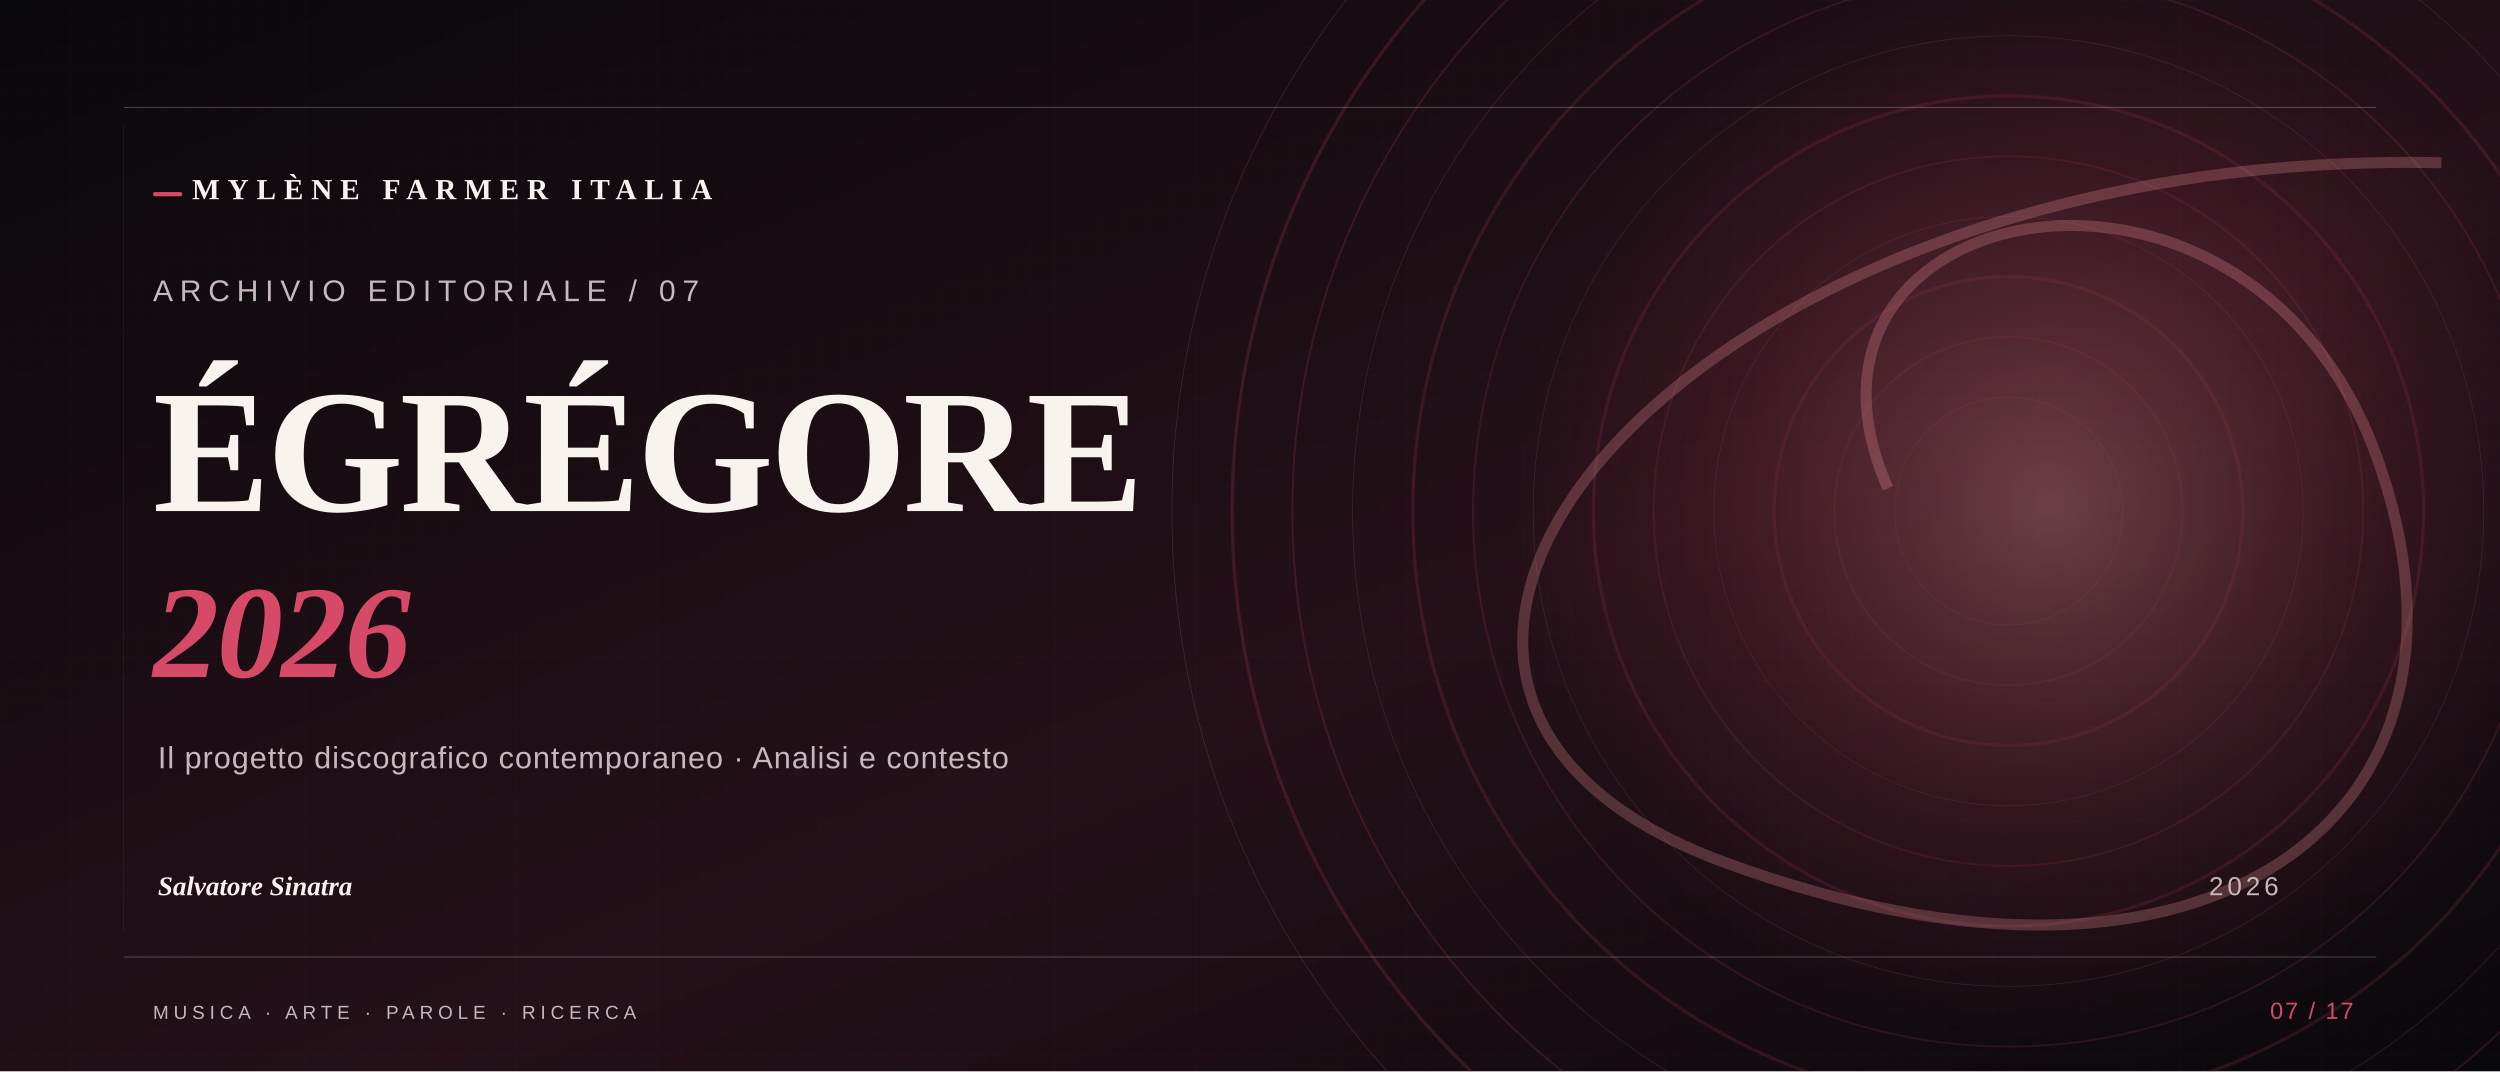
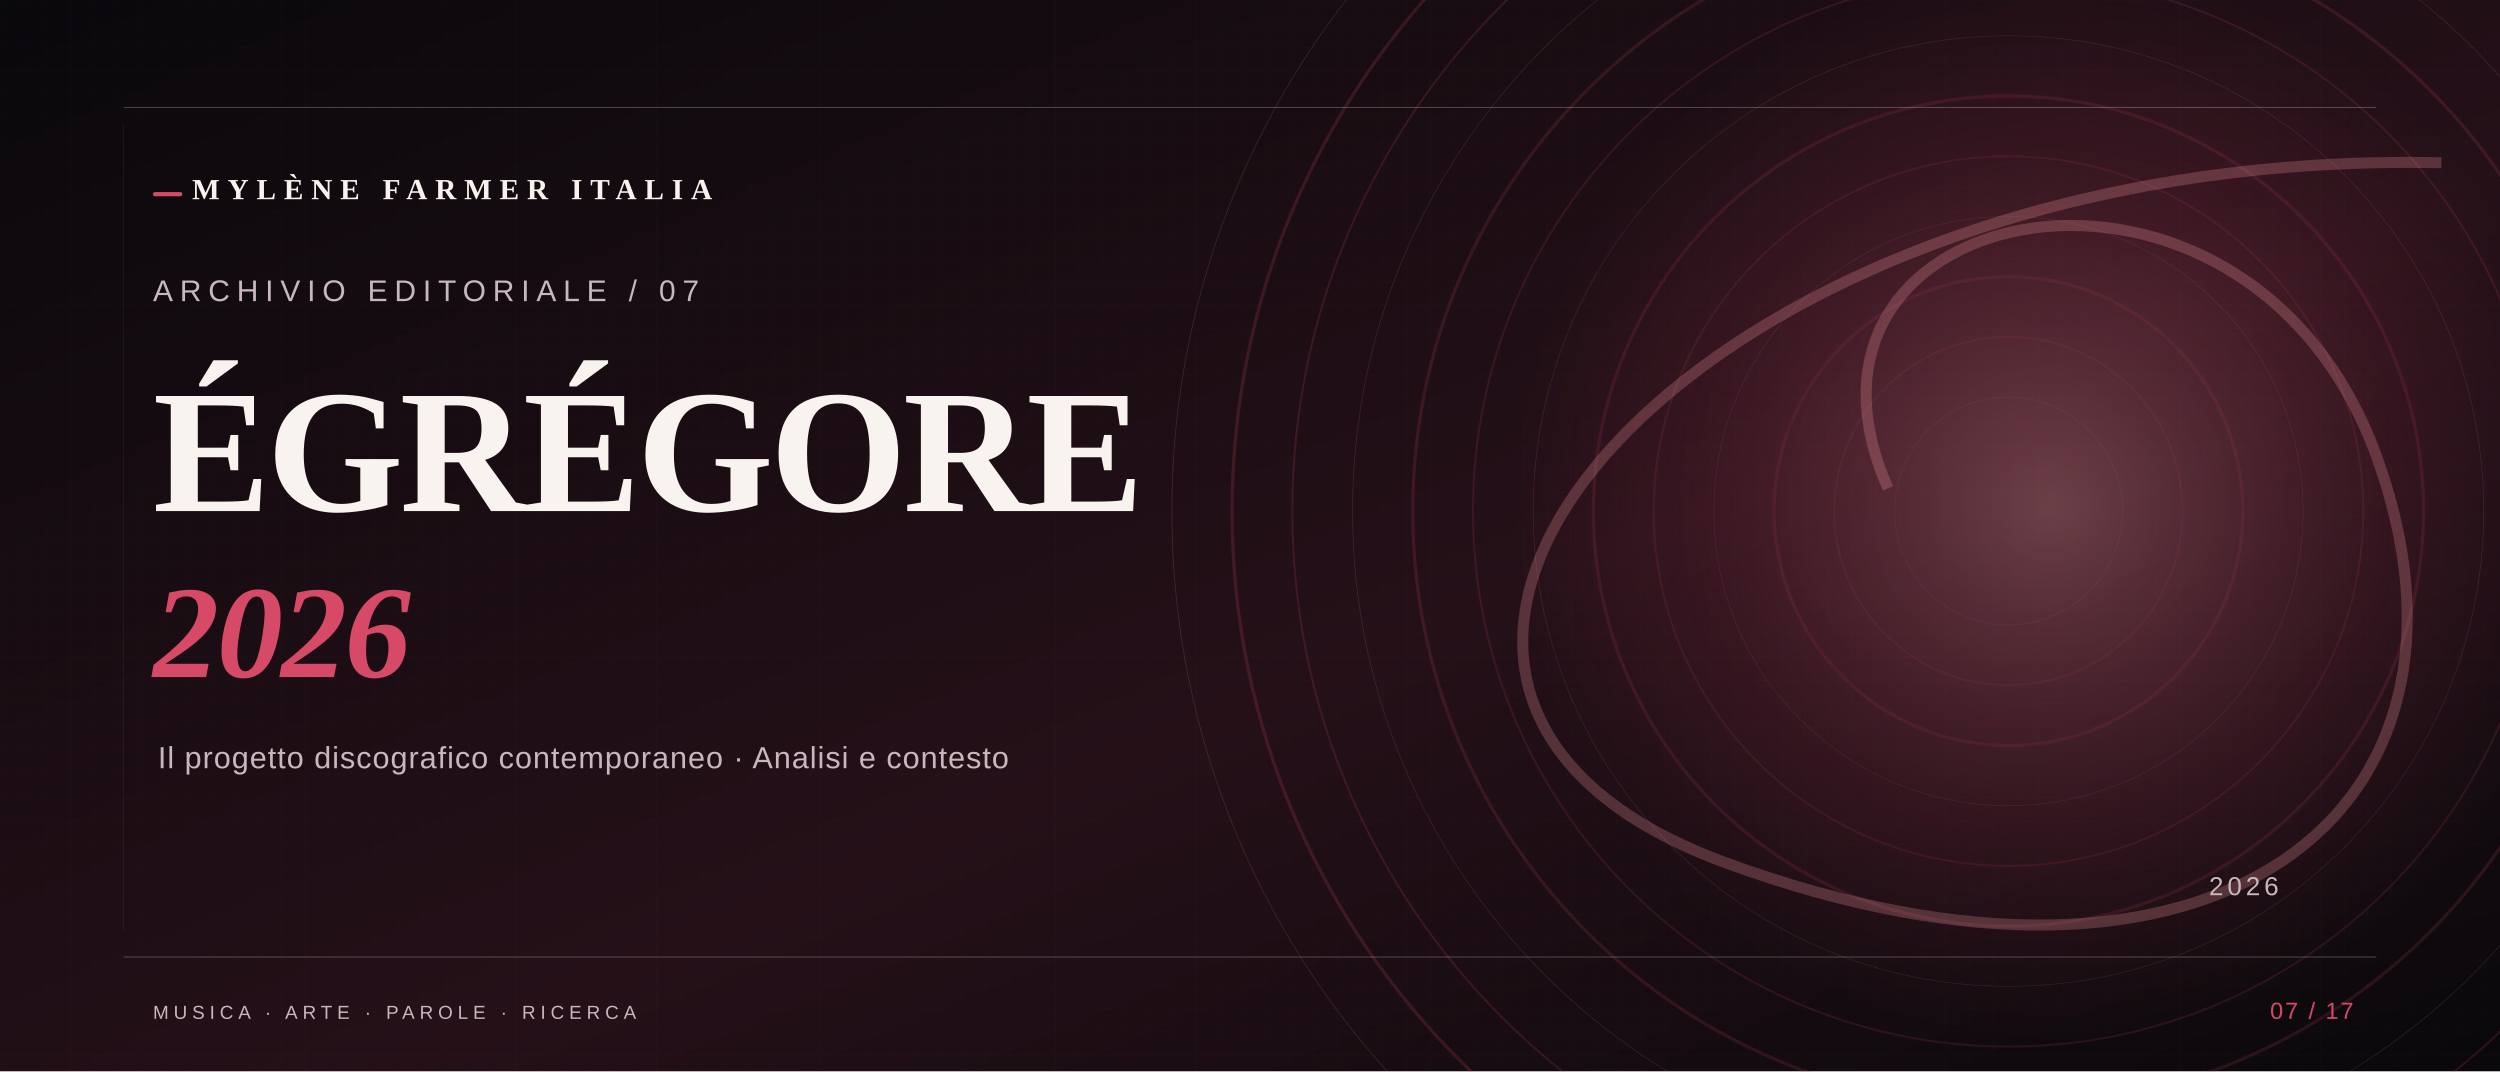
<svg xmlns="http://www.w3.org/2000/svg" width="7680" height="3291" viewBox="0 0 7680 3291" role="img" aria-label="Banner editoriale ÉGRÉGORE 2026 — Mylène Farmer Italia">
  <defs>
    <linearGradient id="base" x1="0" y1="0" x2="1" y2="1">
      <stop offset="0" stop-color="#09080b" />
      <stop offset=".58" stop-color="#251018" />
      <stop offset="1" stop-color="#09080b" />
    </linearGradient>
    <radialGradient id="orb" cx="50%" cy="50%" r="50%">
      <stop offset="0" stop-color="#ff9fa9" stop-opacity=".55" />
      <stop offset=".65" stop-color="#d64a68" stop-opacity=".19" />
      <stop offset="1" stop-color="#d64a68" stop-opacity="0" />
    </radialGradient>
    <linearGradient id="ribbon" x1="0" y1="0" x2="1" y2="1">
      <stop offset="0" stop-color="#d64a68" stop-opacity="0" />
      <stop offset=".5" stop-color="#d64a68" stop-opacity=".75" />
      <stop offset="1" stop-color="#ff9fa9" stop-opacity="0" />
    </linearGradient>
    <pattern id="micro" width="72" height="72" patternUnits="userSpaceOnUse">
      <path d="M72 0H0V72" fill="none" stroke="#f9f3f0" stroke-width="1" opacity=".045" />
    </pattern>
  </defs>
  <rect width="7680" height="3291" fill="url(#base)" />
  <rect width="7680" height="3291" fill="url(#micro)" />
  <circle cx="6300" cy="1550" r="1660" fill="url(#orb)" opacity=".62" />
  <circle cx="6170" cy="1570" r="350" fill="none" stroke="#ff9fa9" stroke-width="2" opacity="0.080" />
  <circle cx="6170" cy="1570" r="535" fill="none" stroke="#d64a68" stroke-width="6" opacity="0.089" />
  <circle cx="6170" cy="1570" r="720" fill="none" stroke="#d64a68" stroke-width="10" opacity="0.098" />
  <circle cx="6170" cy="1570" r="905" fill="none" stroke="#ff9fa9" stroke-width="2" opacity="0.107" />
  <circle cx="6170" cy="1570" r="1090" fill="none" stroke="#d64a68" stroke-width="6" opacity="0.116" />
  <circle cx="6170" cy="1570" r="1275" fill="none" stroke="#d64a68" stroke-width="10" opacity="0.125" />
  <circle cx="6170" cy="1570" r="1460" fill="none" stroke="#ff9fa9" stroke-width="2" opacity="0.134" />
  <circle cx="6170" cy="1570" r="1645" fill="none" stroke="#d64a68" stroke-width="6" opacity="0.143" />
  <circle cx="6170" cy="1570" r="1830" fill="none" stroke="#d64a68" stroke-width="10" opacity="0.152" />
  <circle cx="6170" cy="1570" r="2015" fill="none" stroke="#ff9fa9" stroke-width="2" opacity="0.161" />
  <circle cx="6170" cy="1570" r="2200" fill="none" stroke="#d64a68" stroke-width="6" opacity="0.170" />
  <circle cx="6170" cy="1570" r="2385" fill="none" stroke="#d64a68" stroke-width="10" opacity="0.179" />
  <circle cx="6170" cy="1570" r="2570" fill="none" stroke="#ff9fa9" stroke-width="2" opacity="0.188" />
  <path d="M 5800 1500 C 5400 600 6900 300 7300 1400 S 6800 3200 5300 2650 S 5200 450 7500 500" stroke="#ff9fa9" stroke-width="34" opacity=".24" fill="none" />
  <path d="M 380 330 H 7300" stroke="#f9f3f0" stroke-width="3" opacity=".26" />
  <path d="M 380 2940 H 7300" stroke="#f9f3f0" stroke-width="3" opacity=".26" />
  <path d="M 380 380 V 2860" stroke="#f9f3f0" stroke-width="2" opacity=".08" />
  <rect x="470" y="590" width="90" height="13" rx="6" fill="#d64a68" />
  <text x="590" y="612" fill="#f9f3f0" font-family="Times New Roman, Liberation Serif, serif" font-weight="700" font-size="90" letter-spacing="24">MYLÈNE FARMER ITALIA</text>
  <text x="470" y="925" fill="#c7b7be" font-family="Arial, Helvetica, sans-serif" font-size="92" letter-spacing="21">ARCHIVIO EDITORIALE  /  07</text>
  <text x="470" y="1570" fill="#f9f3f0" font-family="Times New Roman, Liberation Serif, serif" font-weight="700" font-size="540" letter-spacing="-11">ÉGRÉGORE</text>
  <text x="470" y="2080" fill="#d64a68" font-family="Times New Roman, Liberation Serif, serif" font-weight="700" font-style="italic" font-size="405" letter-spacing="-6">2026</text>
  <text x="485" y="2360" fill="#c7b7be" font-family="Arial, Helvetica, sans-serif" font-size="94" letter-spacing="3">Il progetto discografico contemporaneo · Analisi e contesto</text>
-   <text x="485" y="2750" fill="#f9f3f0" font-family="Times New Roman, Liberation Serif, serif" font-size="83" font-style="italic" font-weight="700">Salvatore Sinatra</text>
  <text x="7000" y="2750" text-anchor="end" fill="#c7b7be" font-family="Arial, Helvetica, sans-serif" font-size="80" letter-spacing="12">2026</text>
  <text x="470" y="3130" fill="#c7b7be" font-family="Arial, Helvetica, sans-serif" font-size="58" letter-spacing="15">MUSICA  ·  ARTE  ·  PAROLE  ·  RICERCA</text>
  <text x="7230" y="3130" text-anchor="end" fill="#d64a68" font-family="Arial, Helvetica, sans-serif" font-size="72" letter-spacing="6">07 / 17</text>
</svg>
